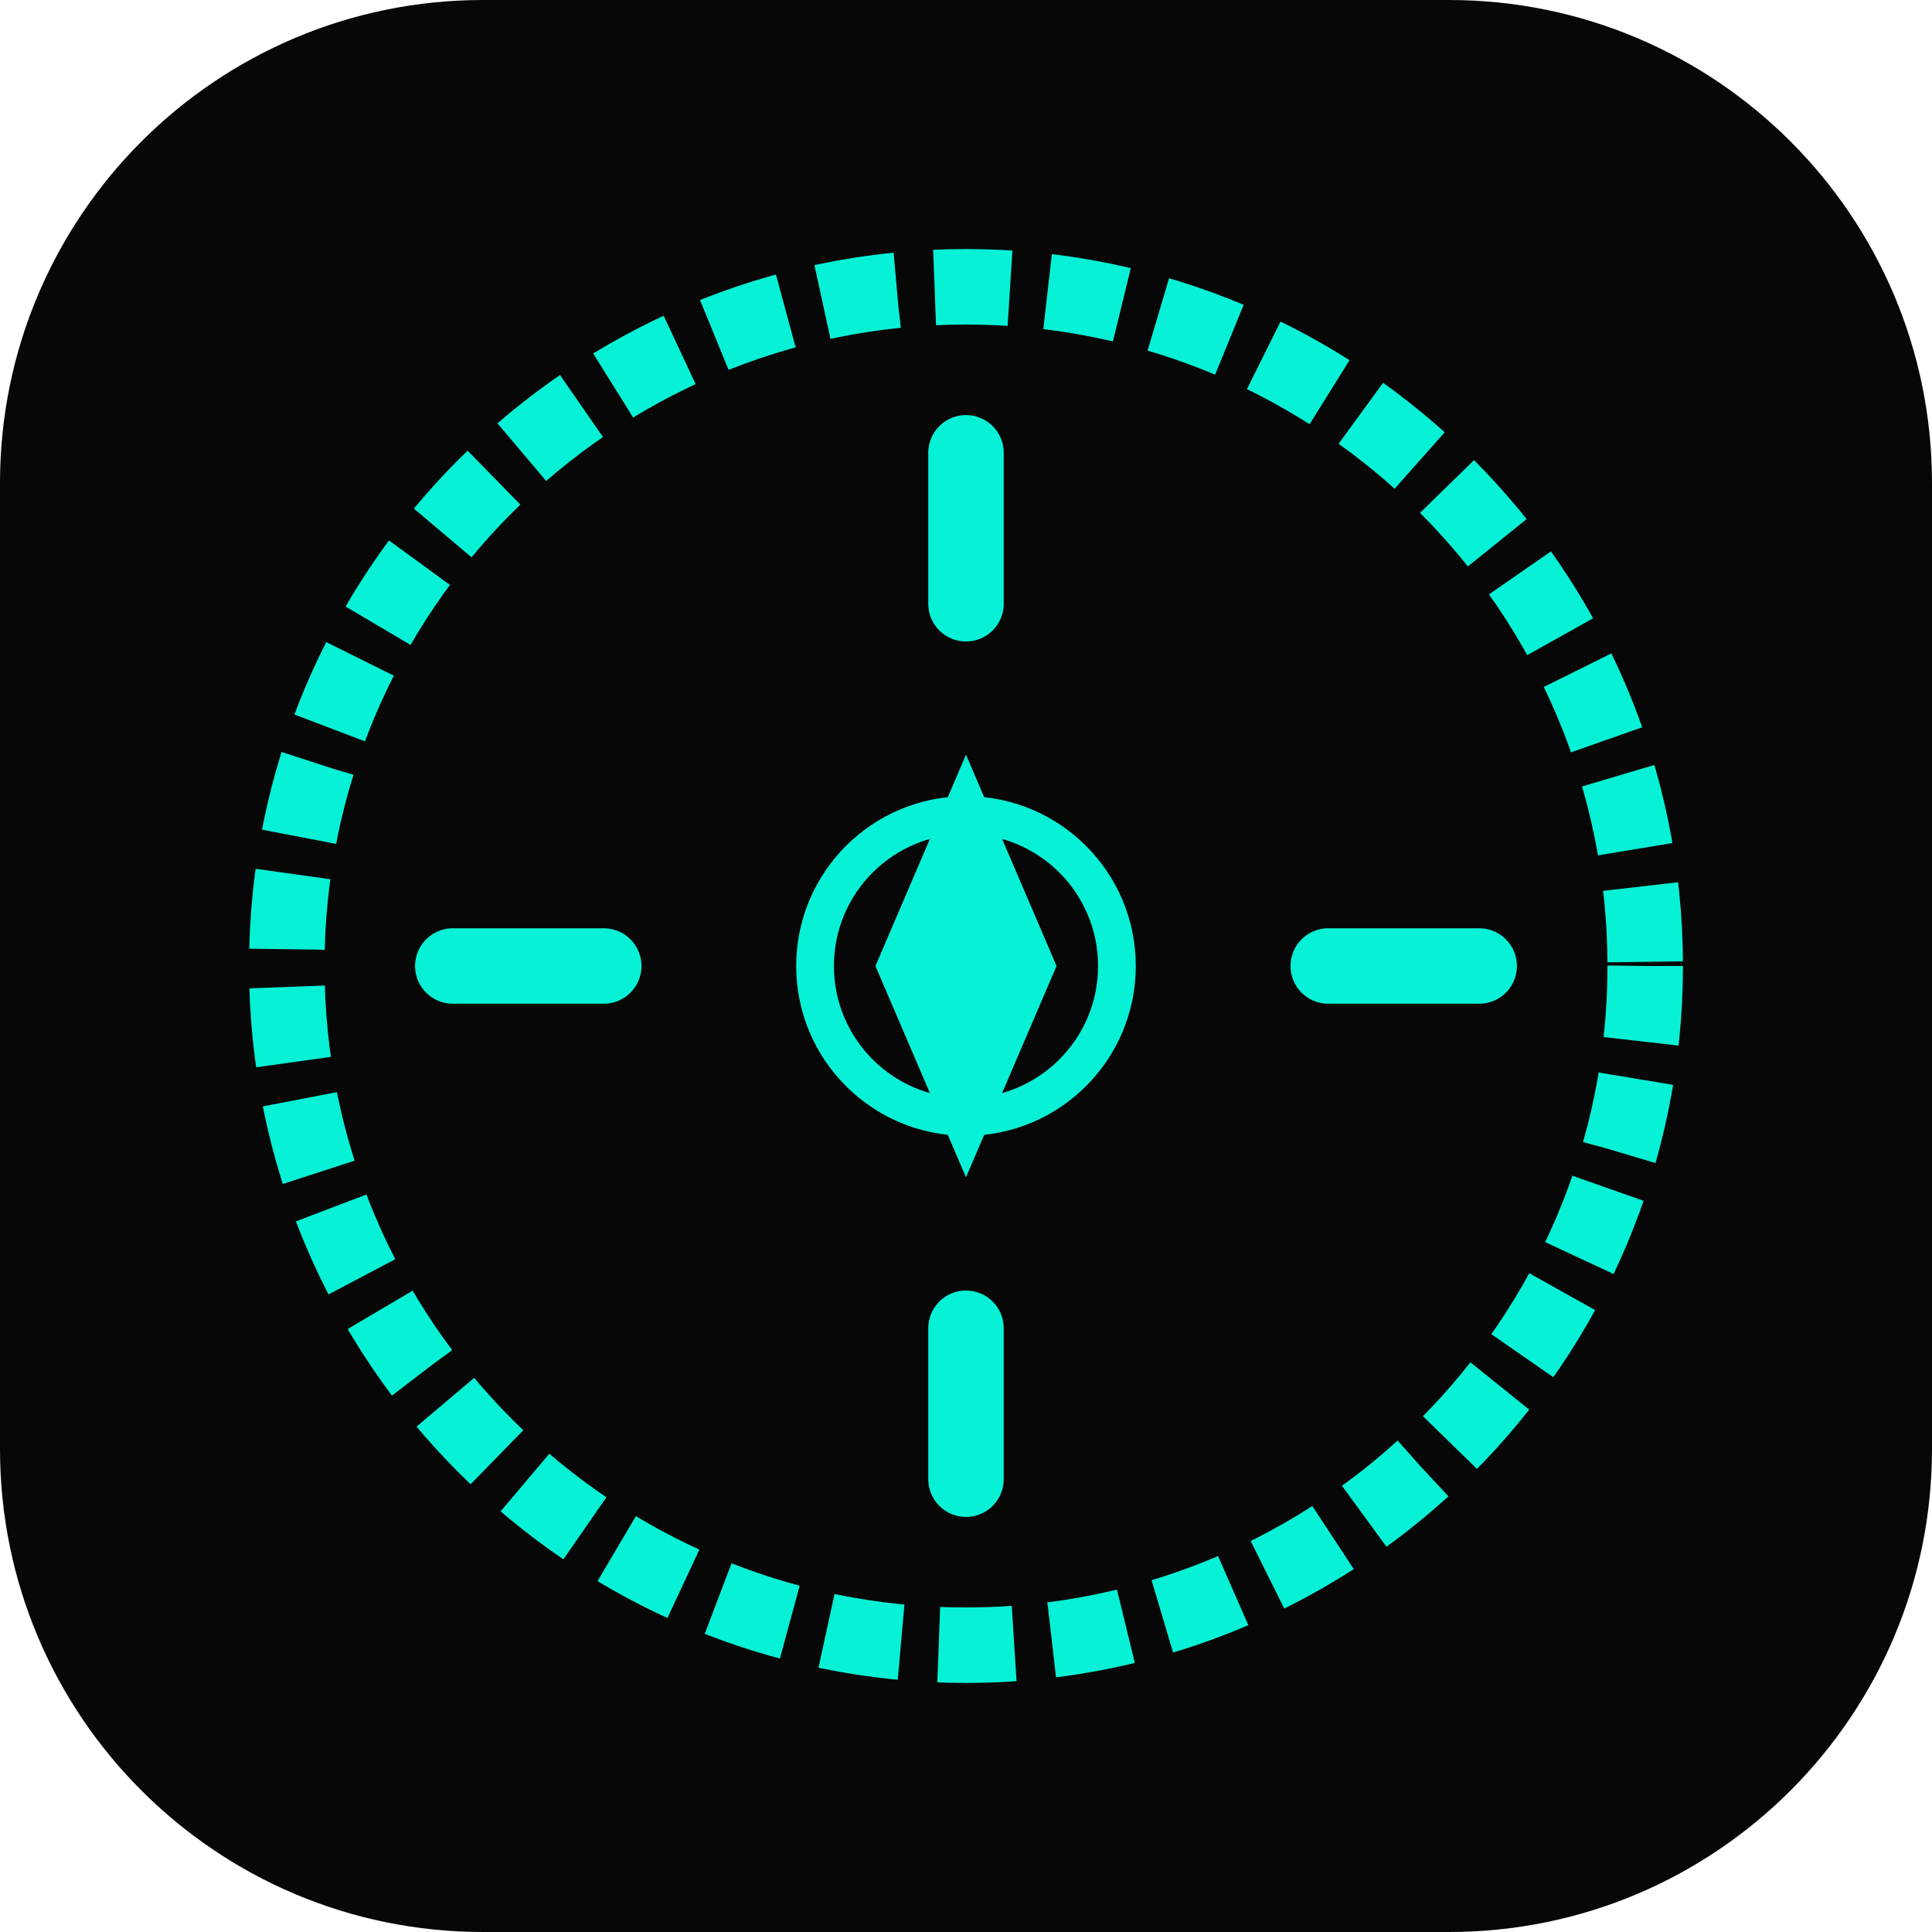
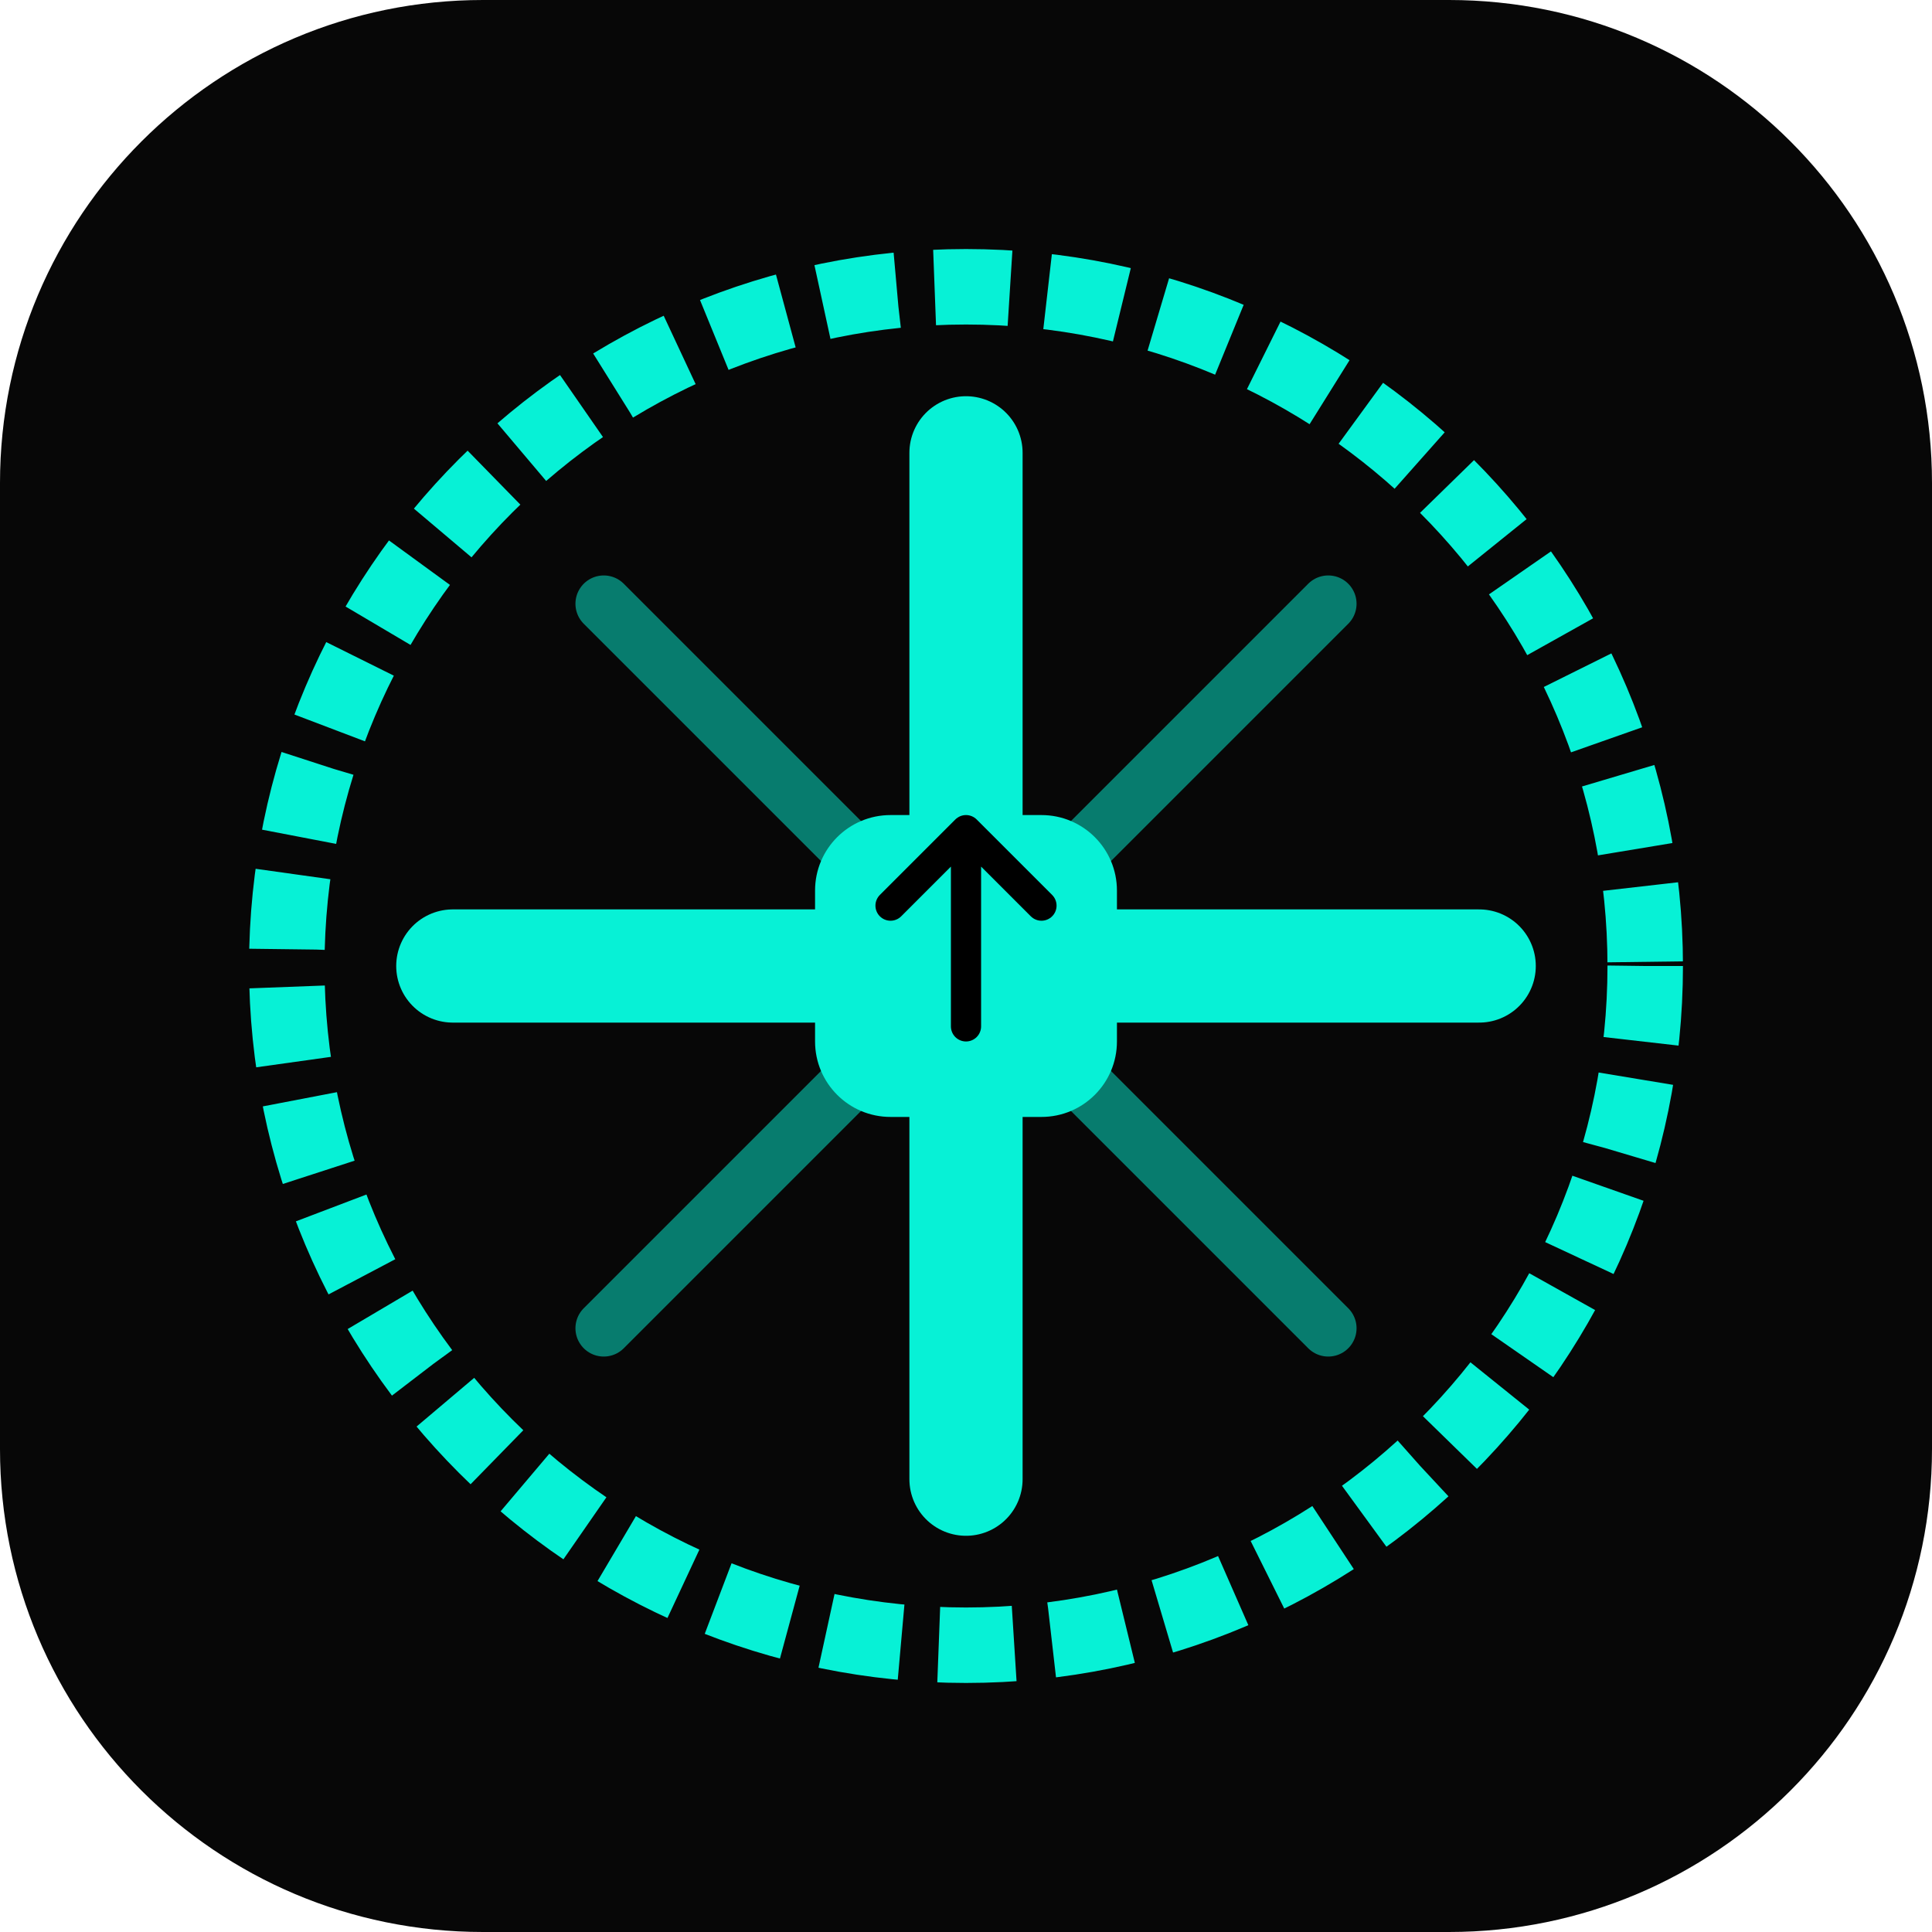
<svg xmlns="http://www.w3.org/2000/svg" width="512" height="512" viewBox="0 0 512 512" fill="none">
  <rect width="512" height="512" rx="128" fill="#070707" />
  <circle cx="256" cy="256" r="180" stroke="#07F1D6" stroke-width="20" stroke-dasharray="20 10" />
-   <path d="M256 120V160M256 352V392M120 256H160M352 256H392" stroke="#07F1D6" stroke-width="20" stroke-linecap="round" />
-   <path d="M256 200L280 256L256 312L232 256L256 200Z" fill="#07F1D6" />
-   <circle cx="256" cy="256" r="40" stroke="#07F1D6" stroke-width="10" />
+   <path d="M256 120V392M120 256H392" stroke="#07F1D6" stroke-width="30" stroke-linecap="round" />
+   <path d="M160 160L352 352M352 160L160 352" stroke="#07F1D6" stroke-width="15" stroke-linecap="round" opacity="0.5" />
+   <rect x="216" y="216" width="80" height="80" rx="20" fill="#07F1D6" />
+   <path d="M236 240L256 220L276 240M256 220V272" stroke="black" stroke-width="8" stroke-linecap="round" stroke-linejoin="round" />
</svg>
